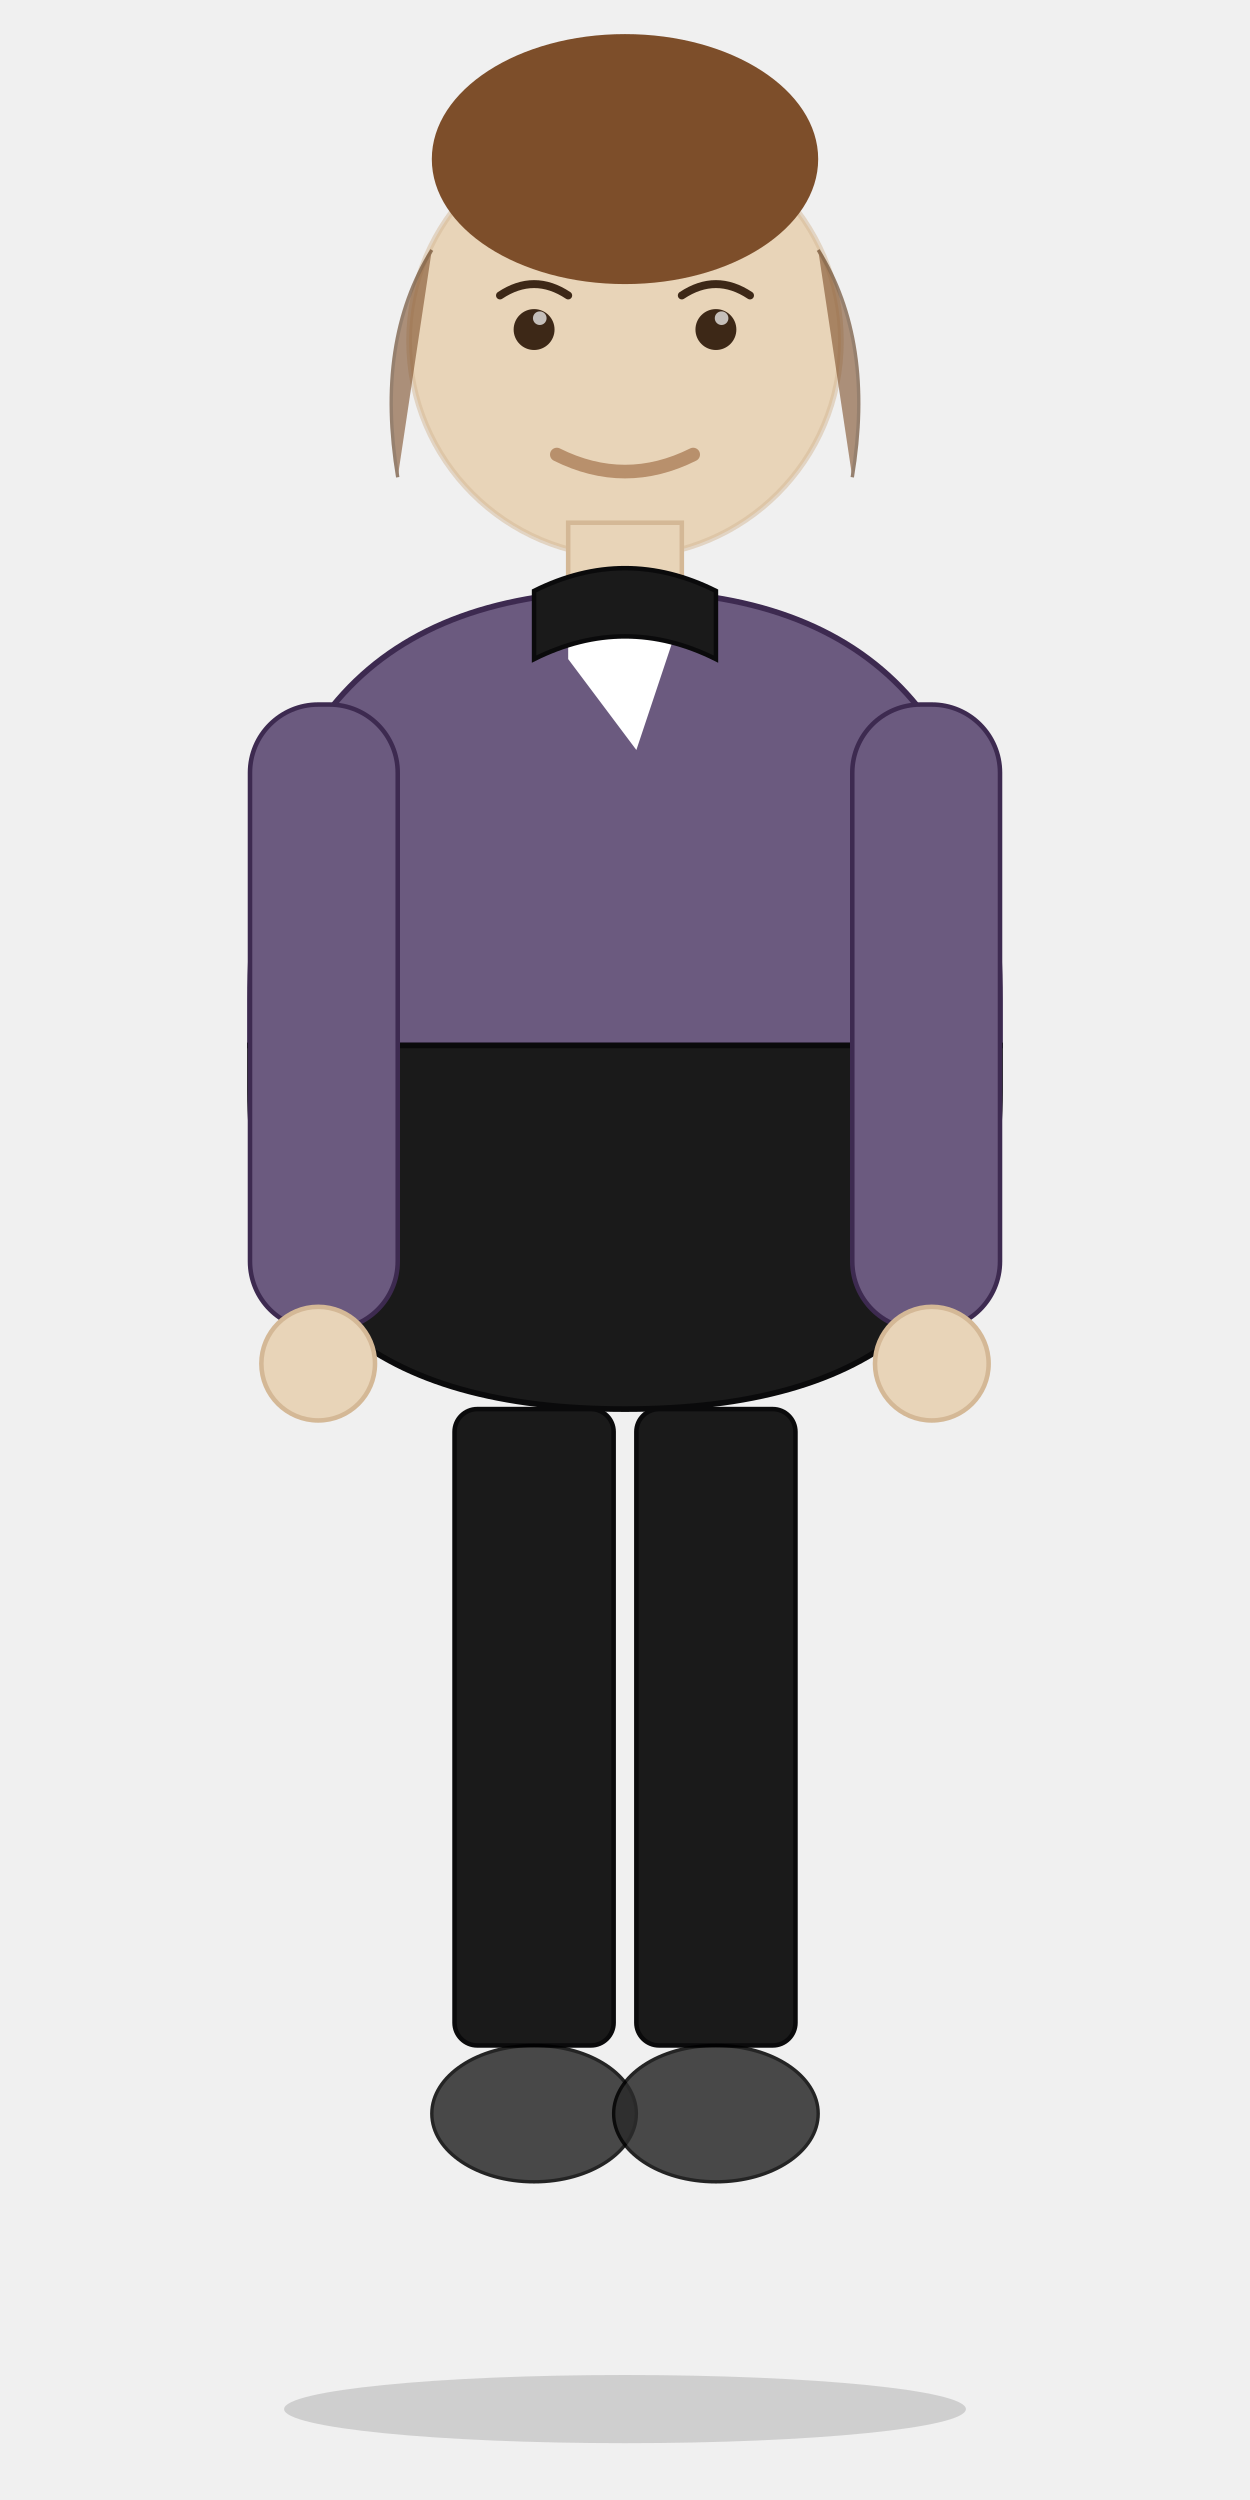
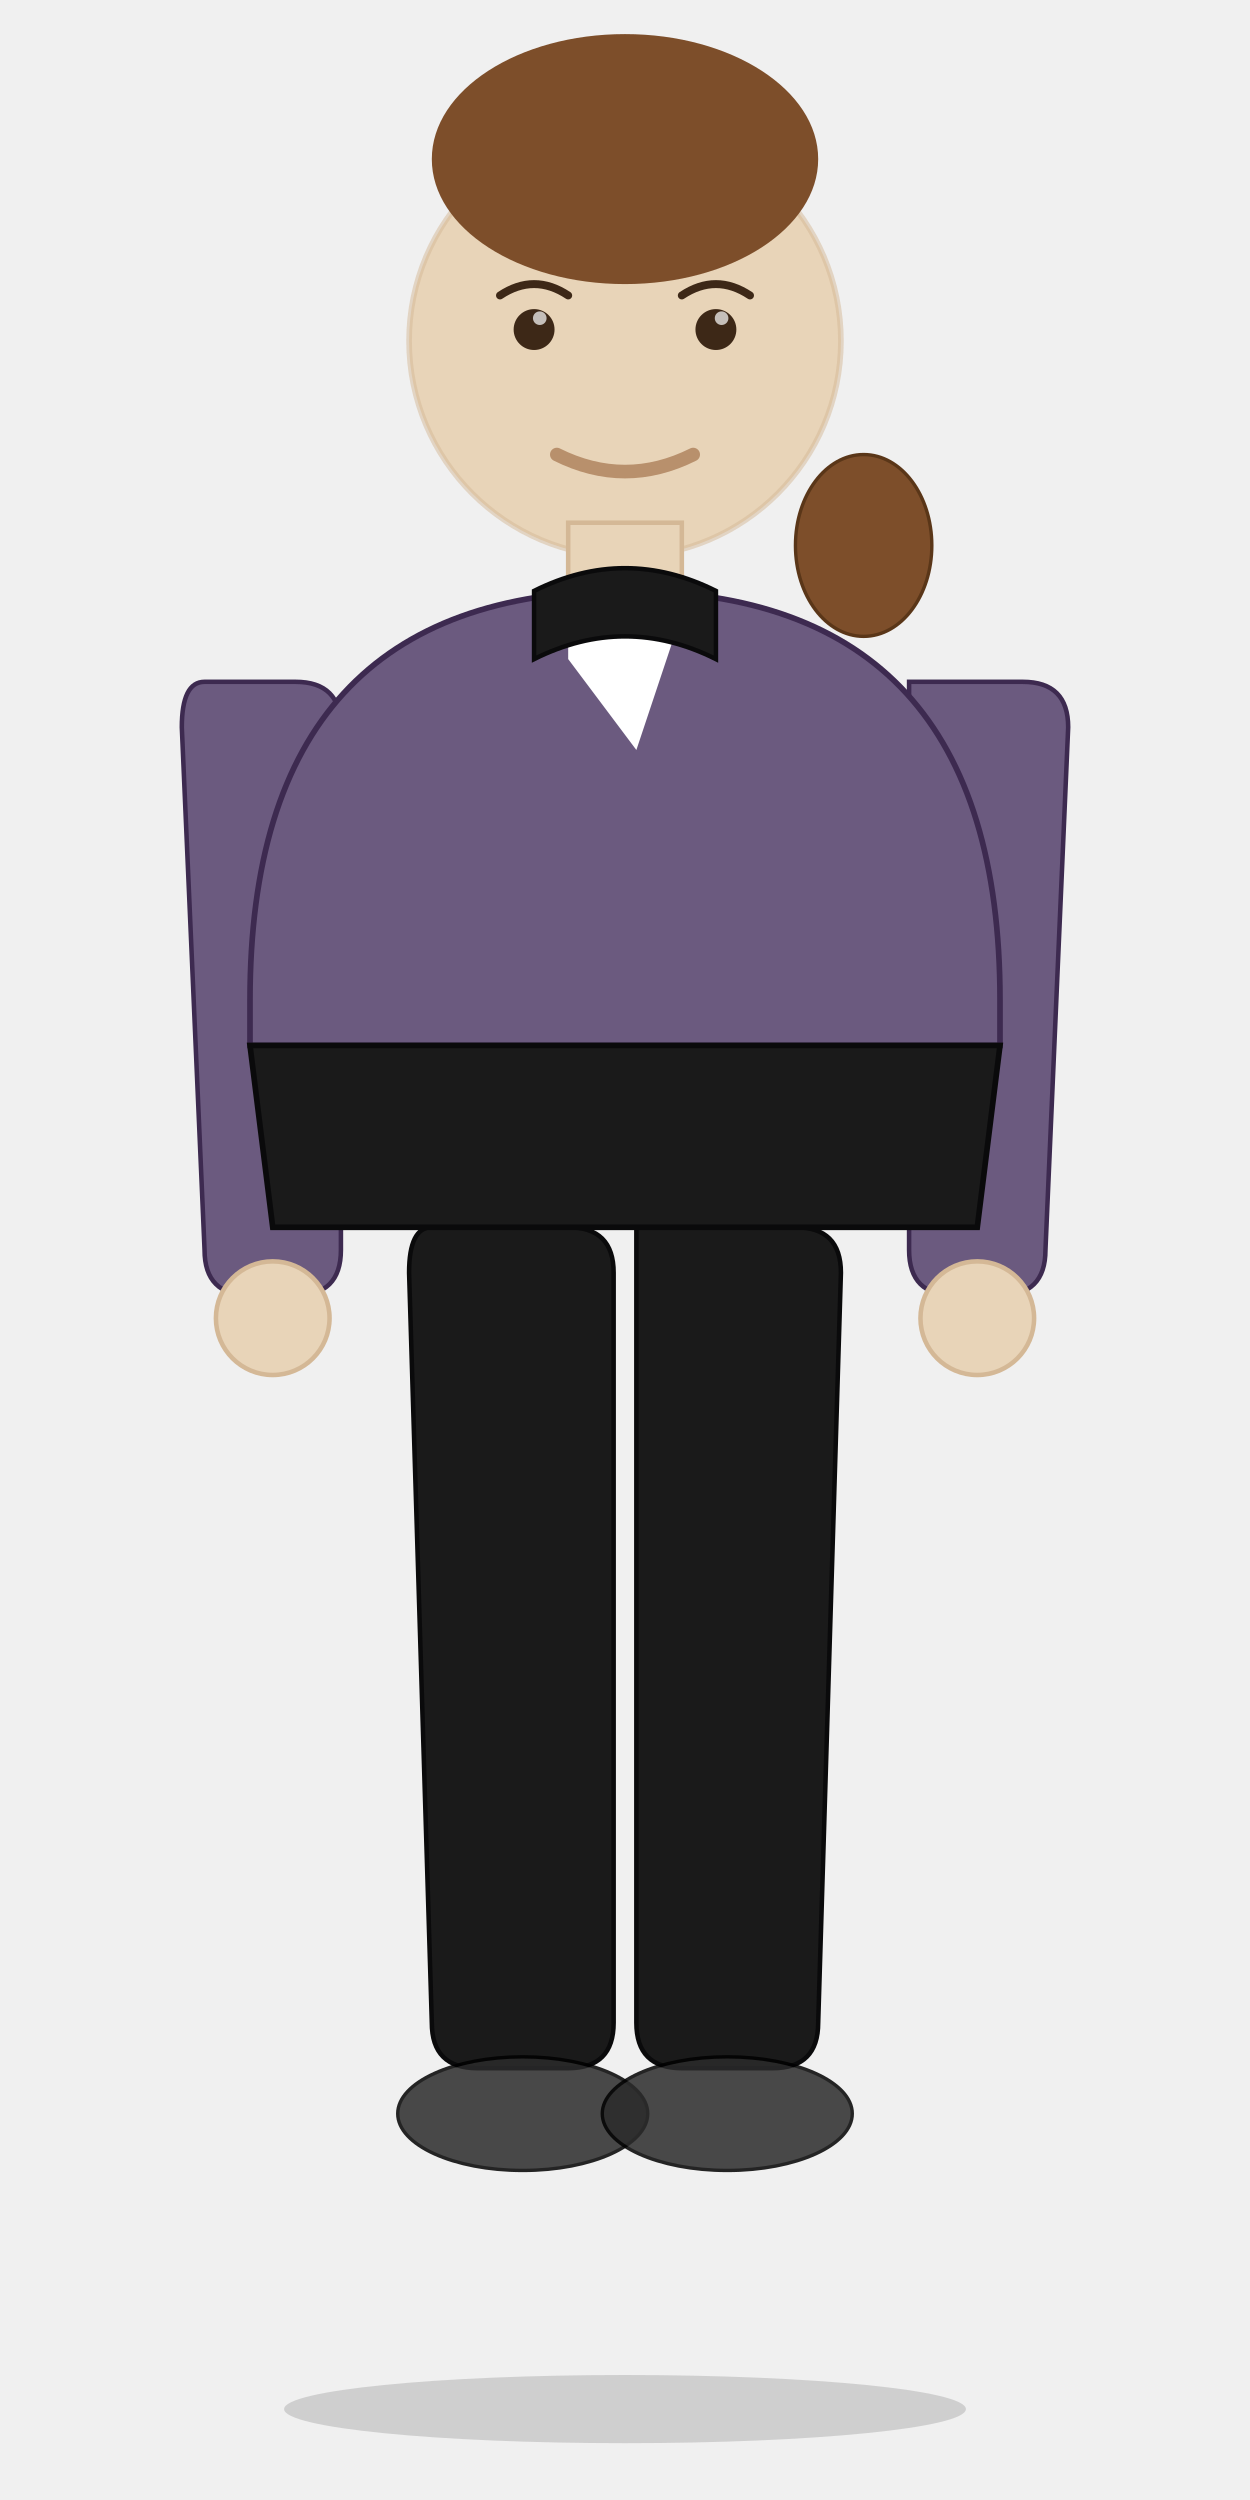
<svg xmlns="http://www.w3.org/2000/svg" viewBox="0 0 110 220" width="110" height="220">
  <ellipse cx="55" cy="212" rx="30" ry="3" fill="#000000" opacity="0.14" />
+   <path d="M 18 60 Q 16 60 16 64 L 18 110 Q 18 114 22 114 L 26 114 Q 30 114 30 110 L 30 64 Q 30 60 26 60 Z" fill="#6B5A7F" stroke="#3D2A50" stroke-width="0.4" />
+   <path d="M 80 60 Q 80 60 80 64 L 80 110 Q 80 114 84 114 L 88 114 Q 92 114 92 110 L 94 64 Q 94 60 90 60 Z" fill="#6B5A7F" stroke="#3D2A50" stroke-width="0.4" />
+   <circle cx="24" cy="116" r="5" fill="#E8D4B8" stroke="#D4B896" stroke-width="0.4" />
+   <circle cx="86" cy="116" r="5" fill="#E8D4B8" stroke="#D4B896" stroke-width="0.4" />
+   <path d="M 38 108 Q 36 108 36 112 L 38 178 Q 38 182 42 182 L 50 182 Q 54 182 54 178 L 54 112 Q 54 108 50 108 Z" fill="#1A1A1A" stroke="#0A0A0B" stroke-width="0.4" />
+   <path d="M 56 108 Q 56 108 56 112 L 56 178 Q 56 182 60 182 L 68 182 Q 72 182 72 178 L 74 112 Q 74 108 70 108 Z" fill="#1A1A1A" stroke="#0A0A0B" stroke-width="0.4" />
+   <ellipse cx="46" cy="186" rx="11" ry="5" fill="#2A2A2A" stroke="#000000" stroke-width="0.3" opacity="0.85" />
+   <ellipse cx="64" cy="186" rx="11" ry="5" fill="#2A2A2A" stroke="#000000" stroke-width="0.3" opacity="0.85" />
  <circle cx="55" cy="30" r="19" fill="#E8D4B8" />
  <circle cx="55" cy="30" r="19" fill="none" stroke="#D4B896" stroke-width="0.5" opacity="0.5" />
  <circle cx="47" cy="29" r="1.8" fill="#3D2817" />
  <circle cx="63" cy="29" r="1.8" fill="#3D2817" />
  <circle cx="47.5" cy="28" r="0.6" fill="#FFFFFF" opacity="0.7" />
  <circle cx="63.5" cy="28" r="0.6" fill="#FFFFFF" opacity="0.7" />
  <path d="M 44 26 Q 47 24 50 26" fill="none" stroke="#3D2817" stroke-width="0.7" stroke-linecap="round" />
  <path d="M 60 26 Q 63 24 66 26" fill="none" stroke="#3D2817" stroke-width="0.7" stroke-linecap="round" />
  <path d="M 49 40 Q 55 43 61 40" stroke="#B8906C" stroke-width="1.2" fill="none" stroke-linecap="round" />
  <ellipse cx="55" cy="14" rx="17" ry="11" fill="#7D4E2A" />
-   <path d="M 38 22 Q 33 30 35 42" fill="#7D4E2A" stroke="#5A3618" stroke-width="0.3" opacity="0.6" />
-   <path d="M 72 22 Q 77 30 75 42" fill="#7D4E2A" stroke="#5A3618" stroke-width="0.3" opacity="0.6" />
+   <ellipse cx="76" cy="48" rx="6" ry="8" fill="#7D4E2A" stroke="#5A3618" stroke-width="0.3" />
  <rect x="50" y="46" width="10" height="8" fill="#E8D4B8" stroke="#D4B896" stroke-width="0.4" />
  <path d="M 22 88 Q 22 52 55 52 Q 88 52 88 88 L 88 92 L 22 92 Z" fill="#6B5A7F" stroke="#3D2A50" stroke-width="0.5" />
-   <path d="M 22 92 L 88 92 L 88 96 Q 88 124 55 124 Q 22 124 22 96 Z" fill="#1A1A1A" stroke="#0A0A0B" stroke-width="0.5" />
-   <rect x="22" y="62" width="13" height="55" rx="6" fill="#6B5A7F" stroke="#3D2A50" stroke-width="0.4" />
-   <rect x="75" y="62" width="13" height="55" rx="6" fill="#6B5A7F" stroke="#3D2A50" stroke-width="0.4" />
-   <circle cx="28" cy="120" r="5" fill="#E8D4B8" stroke="#D4B896" stroke-width="0.4" />
-   <circle cx="82" cy="120" r="5" fill="#E8D4B8" stroke="#D4B896" stroke-width="0.4" />
-   <rect x="40" y="124" width="14" height="56" rx="2" fill="#1A1A1A" stroke="#0A0A0B" stroke-width="0.4" />
-   <rect x="56" y="124" width="14" height="56" rx="2" fill="#1A1A1A" stroke="#0A0A0B" stroke-width="0.4" />
-   <ellipse cx="47" cy="186" rx="9" ry="6" fill="#2A2A2A" stroke="#000000" stroke-width="0.3" opacity="0.85" />
-   <ellipse cx="63" cy="186" rx="9" ry="6" fill="#2A2A2A" stroke="#000000" stroke-width="0.3" opacity="0.85" />
+   <path d="M 22 92 L 88 92 L 86 108 L 24 108 Z" fill="#1A1A1A" stroke="#0A0A0B" stroke-width="0.5" />
  <path d="M 50 54 L 60 54 L 56 66 L 50 58 Z" fill="#FFFFFF" />
  <path d="M 47 52 Q 55 48 63 52 L 63 58 Q 55 54 47 58 Z" fill="#1A1A1A" stroke="#0A0A0B" stroke-width="0.4" />
</svg>
